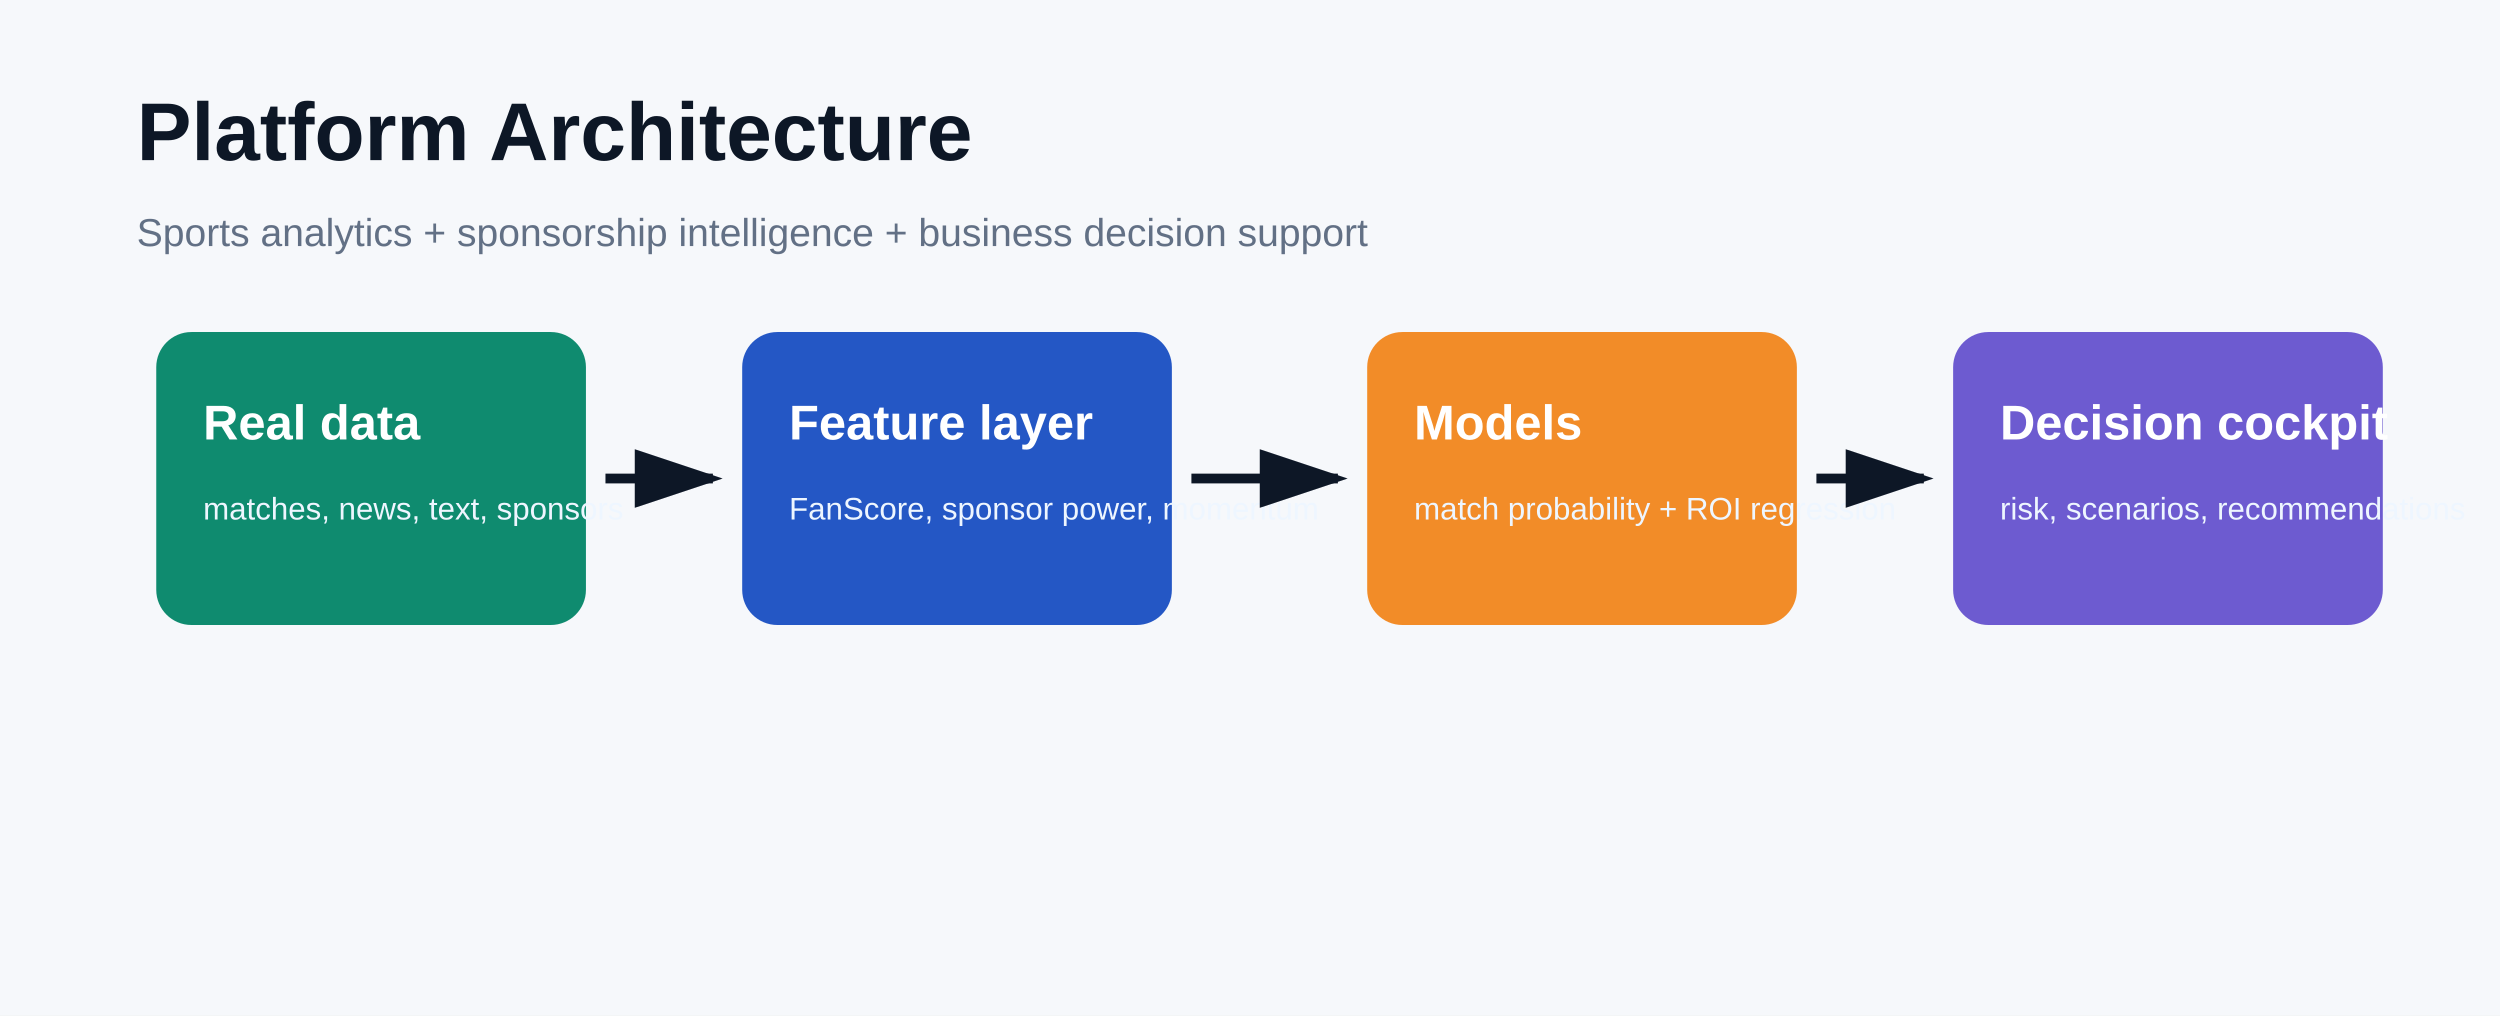
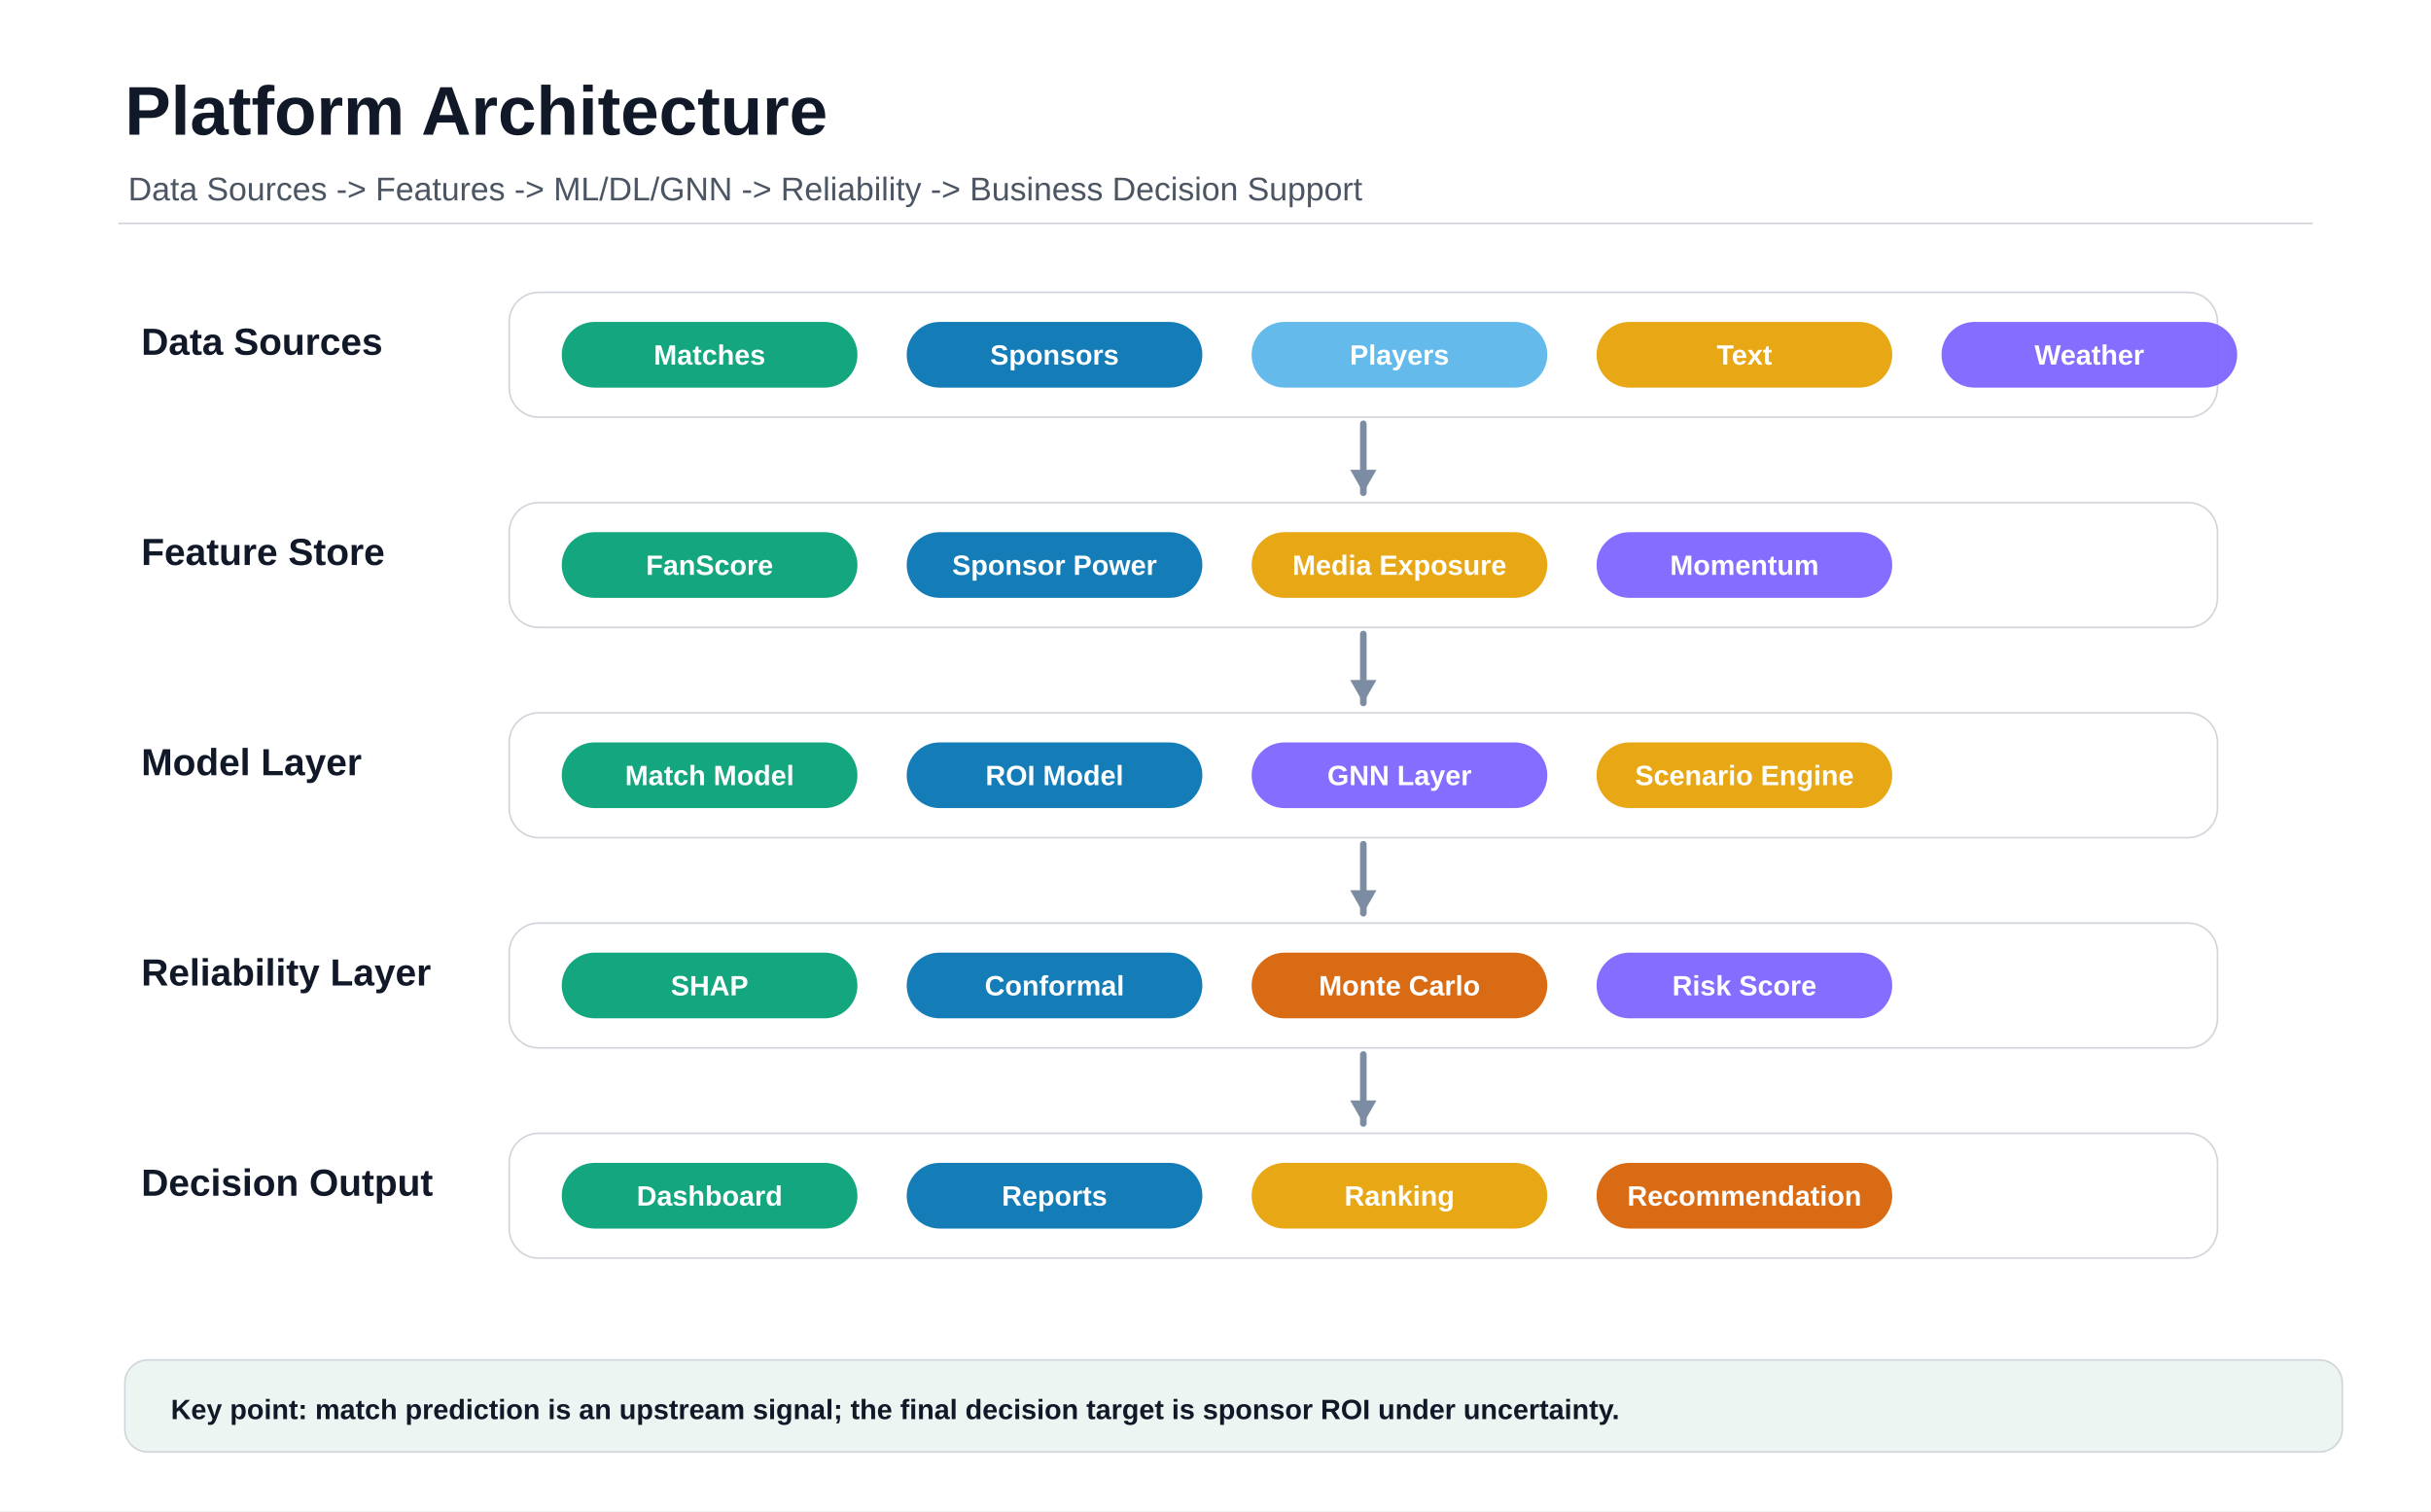
- <svg xmlns="http://www.w3.org/2000/svg" width="1280" height="520" viewBox="0 0 1280 520">
-   <defs>
-     <marker id="a" markerWidth="10" markerHeight="10" refX="8" refY="3" orient="auto">
-       <path d="M0,0 L0,6 L9,3 z" fill="#0d1726" />
-     </marker>
-   </defs>
-   <rect width="1280" height="520" fill="#f6f8fb" />
-   <text x="70" y="82" font-family="Segoe UI, Arial" font-size="42" font-weight="700" fill="#0d1726">Platform Architecture</text>
-   <text x="70" y="126" font-family="Segoe UI, Arial" font-size="20" fill="#627085">Sports analytics + sponsorship intelligence + business decision support</text>
-   <rect x="80" y="170" width="220" height="150" rx="18" fill="#0f8b6f" />
-   <text x="104" y="225" font-family="Segoe UI, Arial" font-size="25" font-weight="700" fill="#fff">Real data</text>
-   <text x="104" y="266" font-family="Segoe UI, Arial" font-size="16" fill="#eef6ff">matches, news, text, sponsors</text>
-   <rect x="380" y="170" width="220" height="150" rx="18" fill="#2457c5" />
-   <text x="404" y="225" font-family="Segoe UI, Arial" font-size="25" font-weight="700" fill="#fff">Feature layer</text>
-   <text x="404" y="266" font-family="Segoe UI, Arial" font-size="16" fill="#eef6ff">FanScore, sponsor power, momentum</text>
-   <rect x="700" y="170" width="220" height="150" rx="18" fill="#f28c28" />
-   <text x="724" y="225" font-family="Segoe UI, Arial" font-size="25" font-weight="700" fill="#fff">Models</text>
-   <text x="724" y="266" font-family="Segoe UI, Arial" font-size="16" fill="#eef6ff">match probability + ROI regression</text>
-   <rect x="1000" y="170" width="220" height="150" rx="18" fill="#6d5bd0" />
-   <text x="1024" y="225" font-family="Segoe UI, Arial" font-size="25" font-weight="700" fill="#fff">Decision cockpit</text>
-   <text x="1024" y="266" font-family="Segoe UI, Arial" font-size="16" fill="#eef6ff">risk, scenarios, recommendations</text>
-   <path d="M310 245H365" stroke="#0d1726" stroke-width="5" marker-end="url(#a)" />
-   <path d="M610 245H685" stroke="#0d1726" stroke-width="5" marker-end="url(#a)" />
-   <path d="M930 245H985" stroke="#0d1726" stroke-width="5" marker-end="url(#a)" />
+ <svg xmlns="http://www.w3.org/2000/svg" width="1480" height="920" viewBox="0 0 1480 920">
+   <rect width="1480" height="920" fill="#ffffff" />
+   <line x1="72" y1="136" x2="1408" y2="136" stroke="#d1d5db" stroke-width="1" />
+   <style>
+     .title { font: 700 42px Arial, Helvetica, sans-serif; fill: #111827; }
+     .subtitle { font: 400 20px Arial, Helvetica, sans-serif; fill: #4b5563; }
+     .h { font: 700 23px Arial, Helvetica, sans-serif; fill: #111827; }
+     .label { font: 600 17px Arial, Helvetica, sans-serif; fill: #111827; }
+     .small { font: 400 15px Arial, Helvetica, sans-serif; fill: #4b5563; }
+     .tiny { font: 400 12px Arial, Helvetica, sans-serif; fill: #4b5563; }
+     .white { fill: #ffffff; }
+   </style>
+   <text x="76" y="82" class="title">Platform Architecture</text>
+   <text x="78" y="122" class="subtitle">Data Sources -&gt; Features -&gt; ML/DL/GNN -&gt; Reliability -&gt; Business Decision Support</text>
+   <text x="86" y="216" class="h">Data Sources</text>
+   <rect x="310" y="178" width="1040" height="76" rx="18" fill="#ffffff" stroke="#d1d5db" />
+   <rect x="342" y="196" width="180" height="40" rx="20" fill="#009E73" opacity="0.92" />
+   <text x="432" y="222" text-anchor="middle" class="label white">Matches</text>
+   <rect x="552" y="196" width="180" height="40" rx="20" fill="#0072B2" opacity="0.92" />
+   <text x="642" y="222" text-anchor="middle" class="label white">Sponsors</text>
+   <rect x="762" y="196" width="180" height="40" rx="20" fill="#56B4E9" opacity="0.92" />
+   <text x="852" y="222" text-anchor="middle" class="label white">Players</text>
+   <rect x="972" y="196" width="180" height="40" rx="20" fill="#E69F00" opacity="0.92" />
+   <text x="1062" y="222" text-anchor="middle" class="label white">Text</text>
+   <rect x="1182" y="196" width="180" height="40" rx="20" fill="#7B61FF" opacity="0.92" />
+   <text x="1272" y="222" text-anchor="middle" class="label white">Weather</text>
+   <line x1="830" y1="258" x2="830" y2="300" stroke="#7c8da3" stroke-width="4" stroke-linecap="round" />
+   <path d="M830,300 l-14,-8 l0,16 z" fill="#7c8da3" transform="rotate(90.0 830 300)" />
+   <text x="86" y="344" class="h">Feature Store</text>
+   <rect x="310" y="306" width="1040" height="76" rx="18" fill="#ffffff" stroke="#d1d5db" />
+   <rect x="342" y="324" width="180" height="40" rx="20" fill="#009E73" opacity="0.92" />
+   <text x="432" y="350" text-anchor="middle" class="label white">FanScore</text>
+   <rect x="552" y="324" width="180" height="40" rx="20" fill="#0072B2" opacity="0.92" />
+   <text x="642" y="350" text-anchor="middle" class="label white">Sponsor Power</text>
+   <rect x="762" y="324" width="180" height="40" rx="20" fill="#E69F00" opacity="0.92" />
+   <text x="852" y="350" text-anchor="middle" class="label white">Media Exposure</text>
+   <rect x="972" y="324" width="180" height="40" rx="20" fill="#7B61FF" opacity="0.92" />
+   <text x="1062" y="350" text-anchor="middle" class="label white">Momentum</text>
+   <line x1="830" y1="386" x2="830" y2="428" stroke="#7c8da3" stroke-width="4" stroke-linecap="round" />
+   <path d="M830,428 l-14,-8 l0,16 z" fill="#7c8da3" transform="rotate(90.0 830 428)" />
+   <text x="86" y="472" class="h">Model Layer</text>
+   <rect x="310" y="434" width="1040" height="76" rx="18" fill="#ffffff" stroke="#d1d5db" />
+   <rect x="342" y="452" width="180" height="40" rx="20" fill="#009E73" opacity="0.92" />
+   <text x="432" y="478" text-anchor="middle" class="label white">Match Model</text>
+   <rect x="552" y="452" width="180" height="40" rx="20" fill="#0072B2" opacity="0.92" />
+   <text x="642" y="478" text-anchor="middle" class="label white">ROI Model</text>
+   <rect x="762" y="452" width="180" height="40" rx="20" fill="#7B61FF" opacity="0.92" />
+   <text x="852" y="478" text-anchor="middle" class="label white">GNN Layer</text>
+   <rect x="972" y="452" width="180" height="40" rx="20" fill="#E69F00" opacity="0.92" />
+   <text x="1062" y="478" text-anchor="middle" class="label white">Scenario Engine</text>
+   <line x1="830" y1="514" x2="830" y2="556" stroke="#7c8da3" stroke-width="4" stroke-linecap="round" />
+   <path d="M830,556 l-14,-8 l0,16 z" fill="#7c8da3" transform="rotate(90.0 830 556)" />
+   <text x="86" y="600" class="h">Reliability Layer</text>
+   <rect x="310" y="562" width="1040" height="76" rx="18" fill="#ffffff" stroke="#d1d5db" />
+   <rect x="342" y="580" width="180" height="40" rx="20" fill="#009E73" opacity="0.92" />
+   <text x="432" y="606" text-anchor="middle" class="label white">SHAP</text>
+   <rect x="552" y="580" width="180" height="40" rx="20" fill="#0072B2" opacity="0.92" />
+   <text x="642" y="606" text-anchor="middle" class="label white">Conformal</text>
+   <rect x="762" y="580" width="180" height="40" rx="20" fill="#D55E00" opacity="0.92" />
+   <text x="852" y="606" text-anchor="middle" class="label white">Monte Carlo</text>
+   <rect x="972" y="580" width="180" height="40" rx="20" fill="#7B61FF" opacity="0.92" />
+   <text x="1062" y="606" text-anchor="middle" class="label white">Risk Score</text>
+   <line x1="830" y1="642" x2="830" y2="684" stroke="#7c8da3" stroke-width="4" stroke-linecap="round" />
+   <path d="M830,684 l-14,-8 l0,16 z" fill="#7c8da3" transform="rotate(90.0 830 684)" />
+   <text x="86" y="728" class="h">Decision Output</text>
+   <rect x="310" y="690" width="1040" height="76" rx="18" fill="#ffffff" stroke="#d1d5db" />
+   <rect x="342" y="708" width="180" height="40" rx="20" fill="#009E73" opacity="0.92" />
+   <text x="432" y="734" text-anchor="middle" class="label white">Dashboard</text>
+   <rect x="552" y="708" width="180" height="40" rx="20" fill="#0072B2" opacity="0.92" />
+   <text x="642" y="734" text-anchor="middle" class="label white">Reports</text>
+   <rect x="762" y="708" width="180" height="40" rx="20" fill="#E69F00" opacity="0.92" />
+   <text x="852" y="734" text-anchor="middle" class="label white">Ranking</text>
+   <rect x="972" y="708" width="180" height="40" rx="20" fill="#D55E00" opacity="0.92" />
+   <text x="1062" y="734" text-anchor="middle" class="label white">Recommendation</text>
+   <rect x="76" y="828" width="1350" height="56" rx="14" fill="#edf5f2" stroke="#d1d5db" />
+   <text x="104" y="864" class="label">Key point: match prediction is an upstream signal; the final decision target is sponsor ROI under uncertainty.</text>
</svg>
